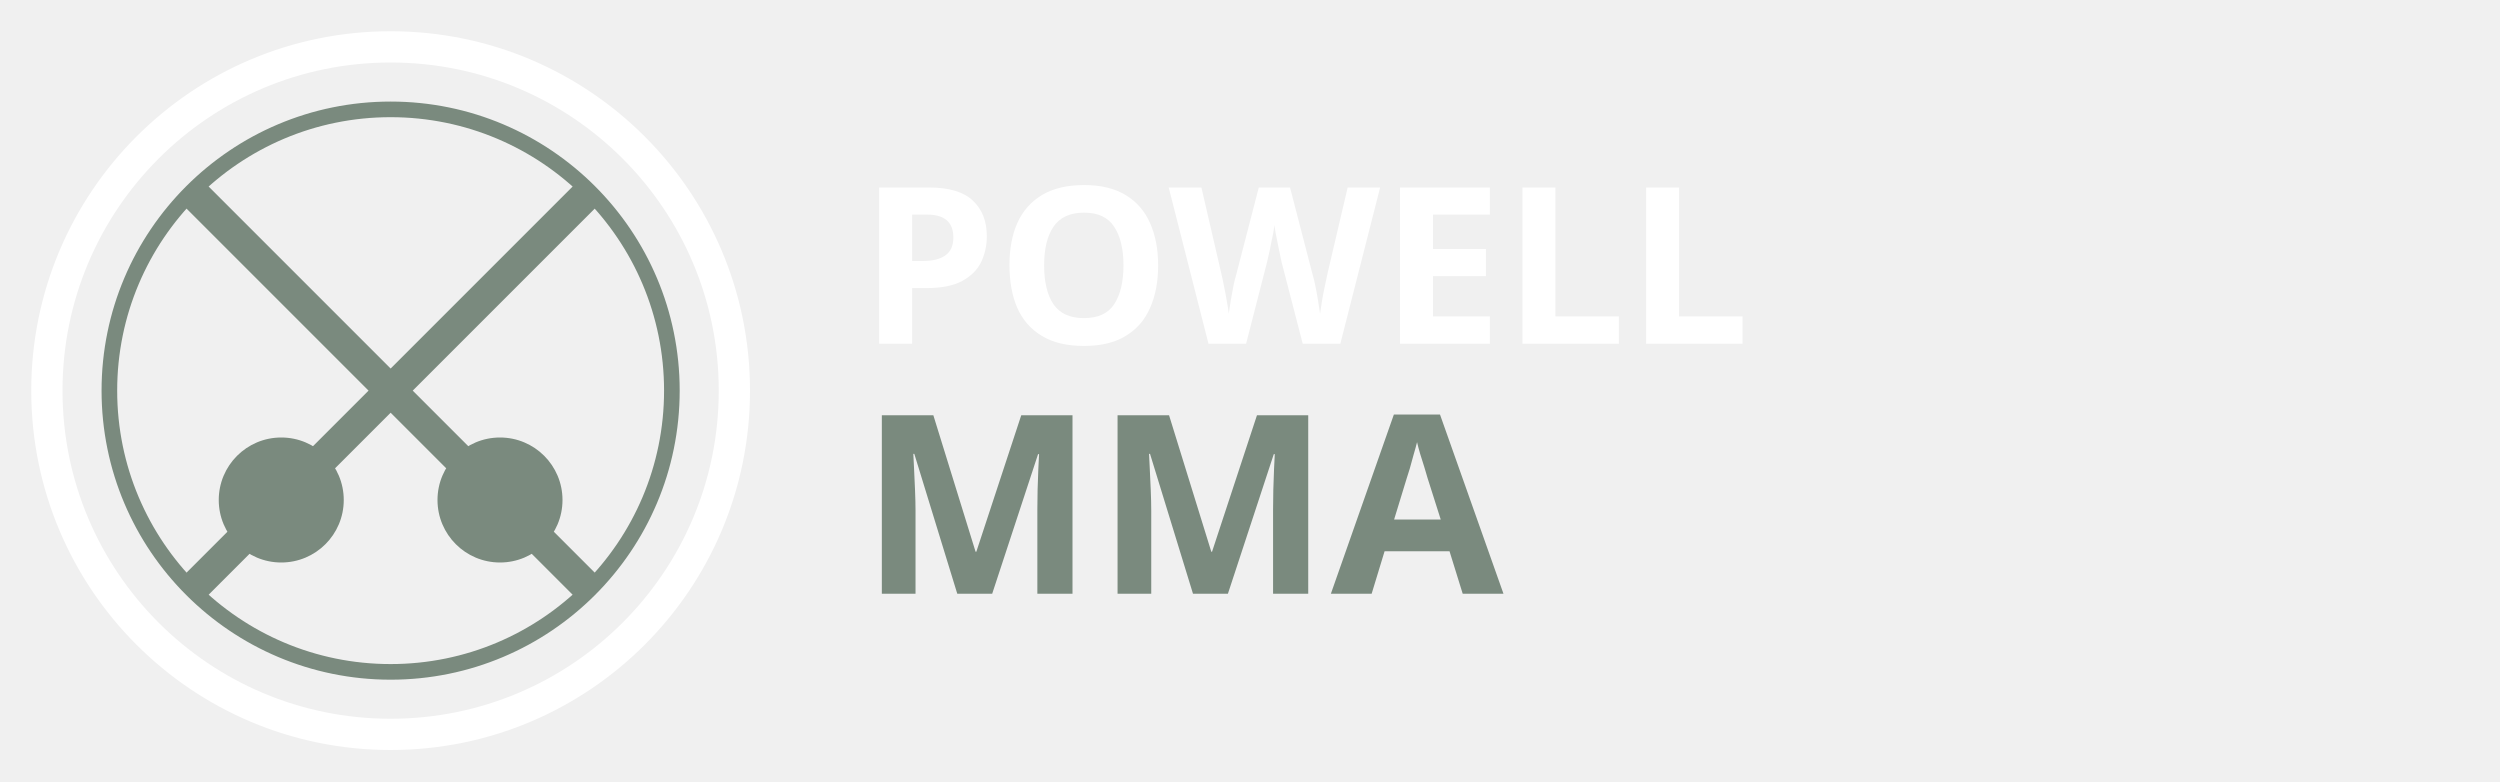
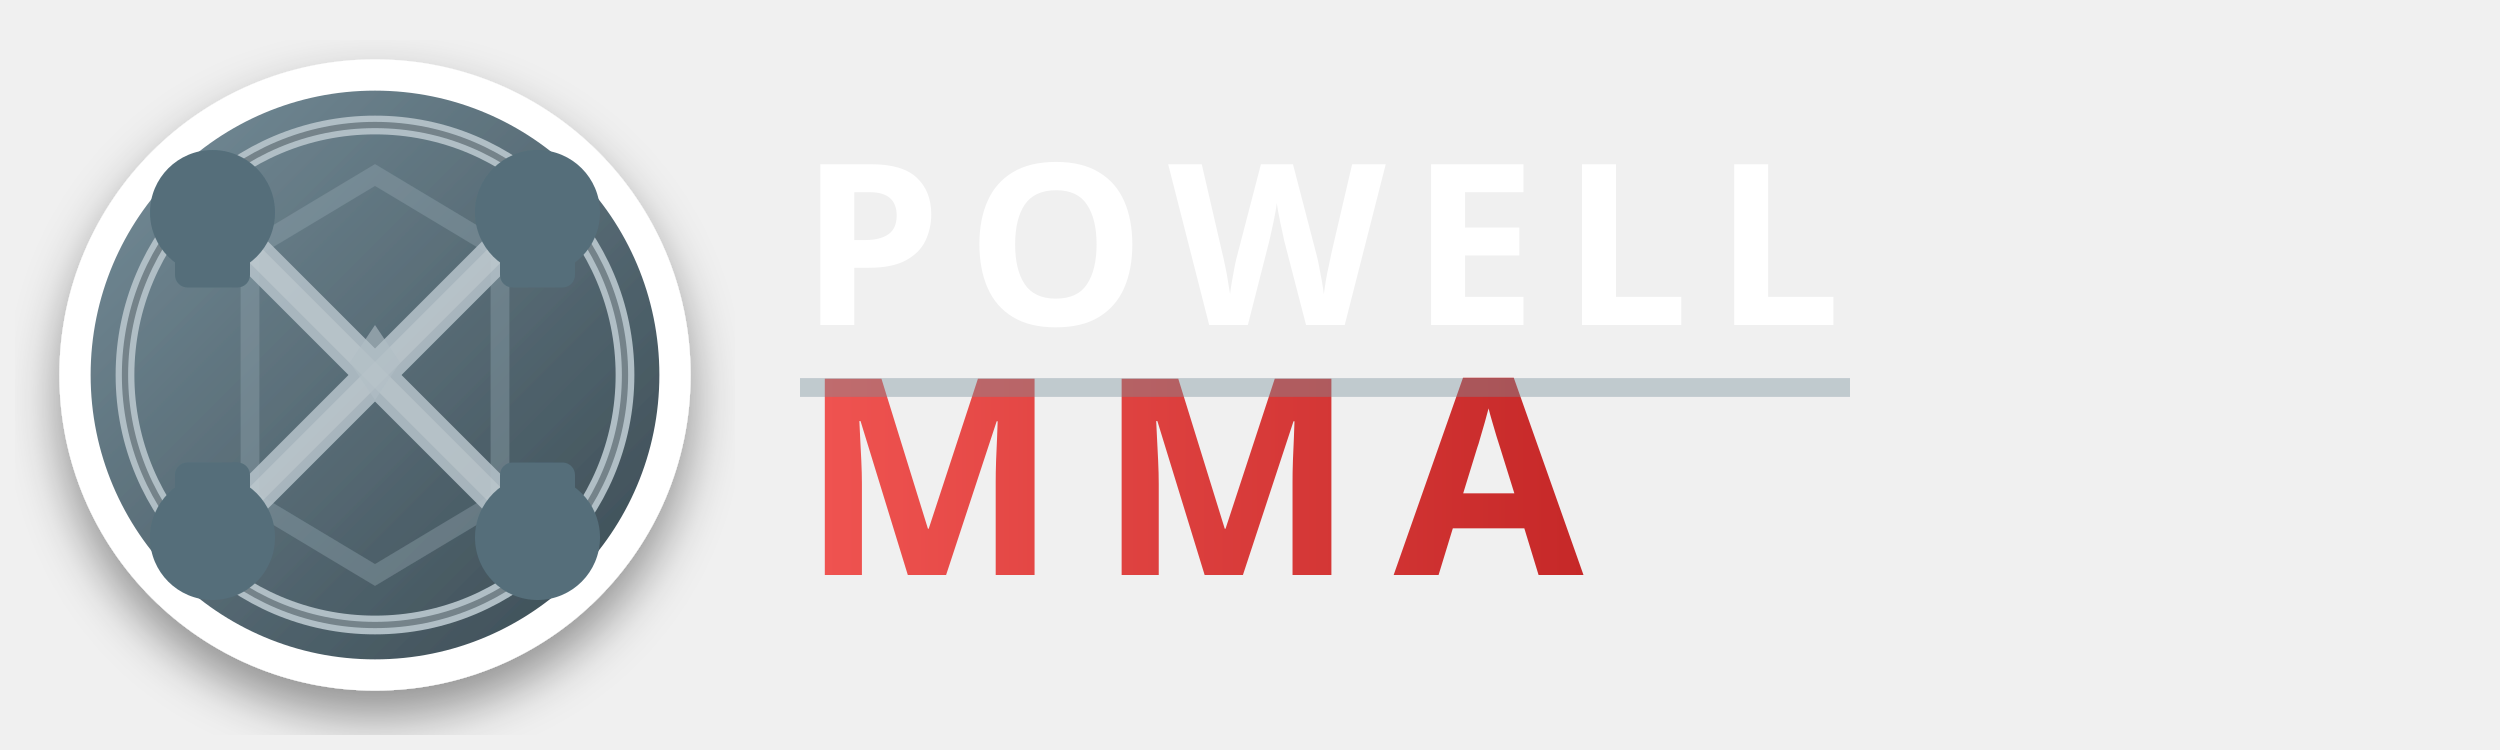
- <svg xmlns="http://www.w3.org/2000/svg" viewBox="0 0 160 50" fill="none">
-   <circle cx="25" cy="25" r="22" stroke="#ffffff" stroke-width="2" fill="none" />
-   <circle cx="25" cy="25" r="18" stroke="#7A8A7E" stroke-width="1" fill="none" />
-   <line x1="12" y1="12" x2="38" y2="38" stroke="#7A8A7E" stroke-width="2" />
-   <line x1="38" y1="12" x2="12" y2="38" stroke="#7A8A7E" stroke-width="2" />
-   <circle cx="18" cy="32" r="4" fill="#7A8A7E" />
-   <circle cx="32" cy="32" r="4" fill="#7A8A7E" />
-   <text x="55" y="22" font-family="Arial Black, Impact, sans-serif" font-size="14" font-weight="900" fill="#ffffff">POWELL</text>
-   <text x="55" y="38" font-family="Arial Black, Impact, sans-serif" font-size="16" font-weight="900" fill="#7A8A7E">MMA</text>
+ <svg xmlns="http://www.w3.org/2000/svg" viewBox="0 0 200 60" fill="none">
+   <defs>
+     <linearGradient id="badgeGradient" x1="0%" y1="0%" x2="100%" y2="100%">
+       <stop offset="0%" style="stop-color:#78909C;stop-opacity:1" />
+       <stop offset="100%" style="stop-color:#37474F;stop-opacity:1" />
+     </linearGradient>
+     <linearGradient id="redGradient" x1="0%" y1="0%" x2="100%" y2="0%">
+       <stop offset="0%" style="stop-color:#EF5350;stop-opacity:1" />
+       <stop offset="100%" style="stop-color:#C62828;stop-opacity:1" />
+     </linearGradient>
+     <filter id="mmaShadow">
+       <feDropShadow dx="0" dy="2" stdDeviation="2" flood-opacity="0.4" />
+     </filter>
+   </defs>
+   <g filter="url(#mmaShadow)">
+     <circle cx="30" cy="30" r="24" fill="url(#badgeGradient)" />
+     <circle cx="30" cy="30" r="24" fill="none" stroke="#ffffff" stroke-width="2.5" />
+     <circle cx="30" cy="30" r="20" fill="none" stroke="#B0BEC5" stroke-width="1.5" />
+     <circle cx="30" cy="30" r="20" fill="none" stroke="#37474F" stroke-width="0.5" opacity="0.5" />
+     <path d="M 30 14 L 40 20 L 40 30 L 40 40 L 30 46 L 20 40 L 20 30 L 20 20 Z" fill="none" stroke="#90A4AE" stroke-width="1.5" opacity="0.4" />
+     <g opacity="0.9">
+       <line x1="18" y1="18" x2="42" y2="42" stroke="#B0BEC5" stroke-width="3" stroke-linecap="round" />
+       <line x1="42" y1="18" x2="18" y2="42" stroke="#B0BEC5" stroke-width="3" stroke-linecap="round" />
+       <line x1="18" y1="18" x2="42" y2="42" stroke="#CFD8DC" stroke-width="1.5" stroke-linecap="round" opacity="0.5" />
+       <line x1="42" y1="18" x2="18" y2="42" stroke="#CFD8DC" stroke-width="1.5" stroke-linecap="round" opacity="0.5" />
+     </g>
+     <g transform="translate(17, 17)">
+       <circle cx="0" cy="0" r="5" fill="#546E7A" />
+       <rect x="-3" y="2" width="6" height="4" rx="1" fill="#546E7A" />
+     </g>
+     <g transform="translate(43, 17)">
+       <circle cx="0" cy="0" r="5" fill="#546E7A" />
+       <rect x="-3" y="2" width="6" height="4" rx="1" fill="#546E7A" />
+     </g>
+     <g transform="translate(17, 43)">
+       <circle cx="0" cy="0" r="5" fill="#546E7A" />
+       <rect x="-3" y="-6" width="6" height="4" rx="1" fill="#546E7A" />
+     </g>
+     <g transform="translate(43, 43)">
+       <circle cx="0" cy="0" r="5" fill="#546E7A" />
+       <rect x="-3" y="-6" width="6" height="4" rx="1" fill="#546E7A" />
+     </g>
+     <path d="M 30 26 L 32 29 L 30 32 L 28 29 Z" fill="#B0BEC5" opacity="0.6" />
+   </g>
+   <text x="64" y="26" font-family="'Impact', 'Arial Black', sans-serif" font-size="18" font-weight="900" fill="#ffffff" letter-spacing="2">POWELL</text>
+   <text x="64" y="46" font-family="'Impact', 'Arial Black', sans-serif" font-size="22" font-weight="900" fill="url(#redGradient)" letter-spacing="3">MMA</text>
+   <line x1="64" y1="31" x2="148" y2="31" stroke="#78909C" stroke-width="1.5" opacity="0.4" />
</svg>
